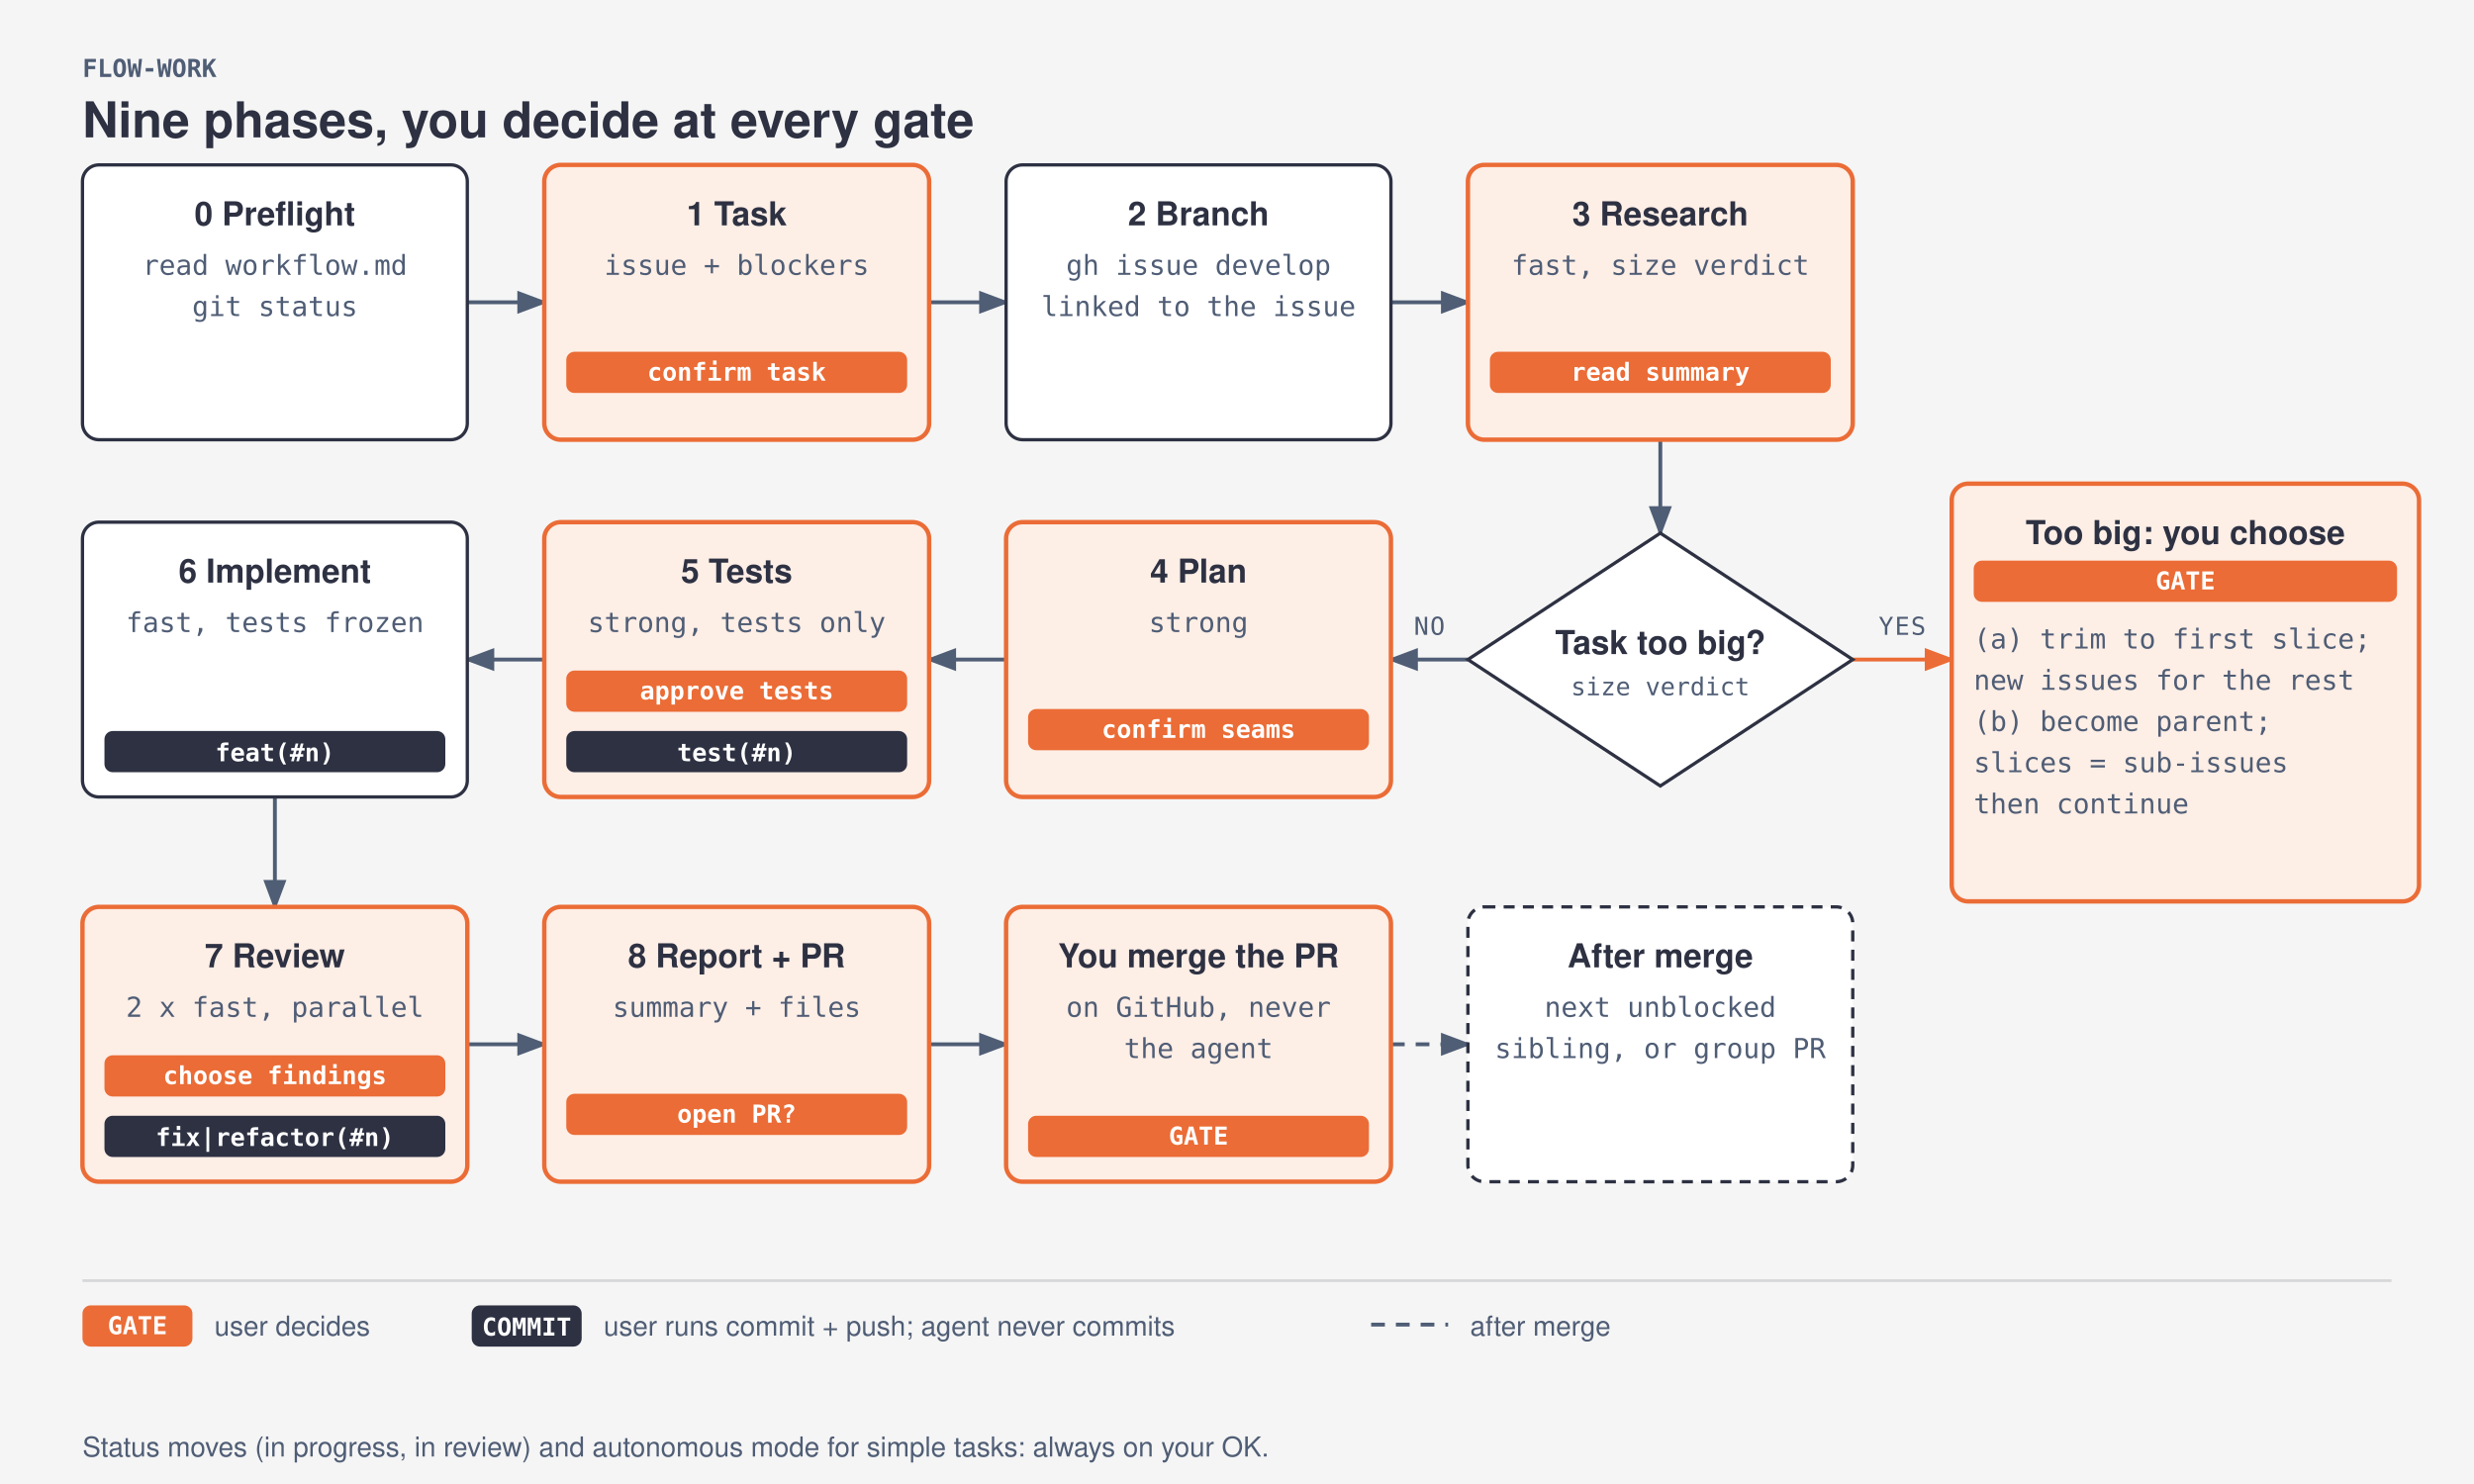
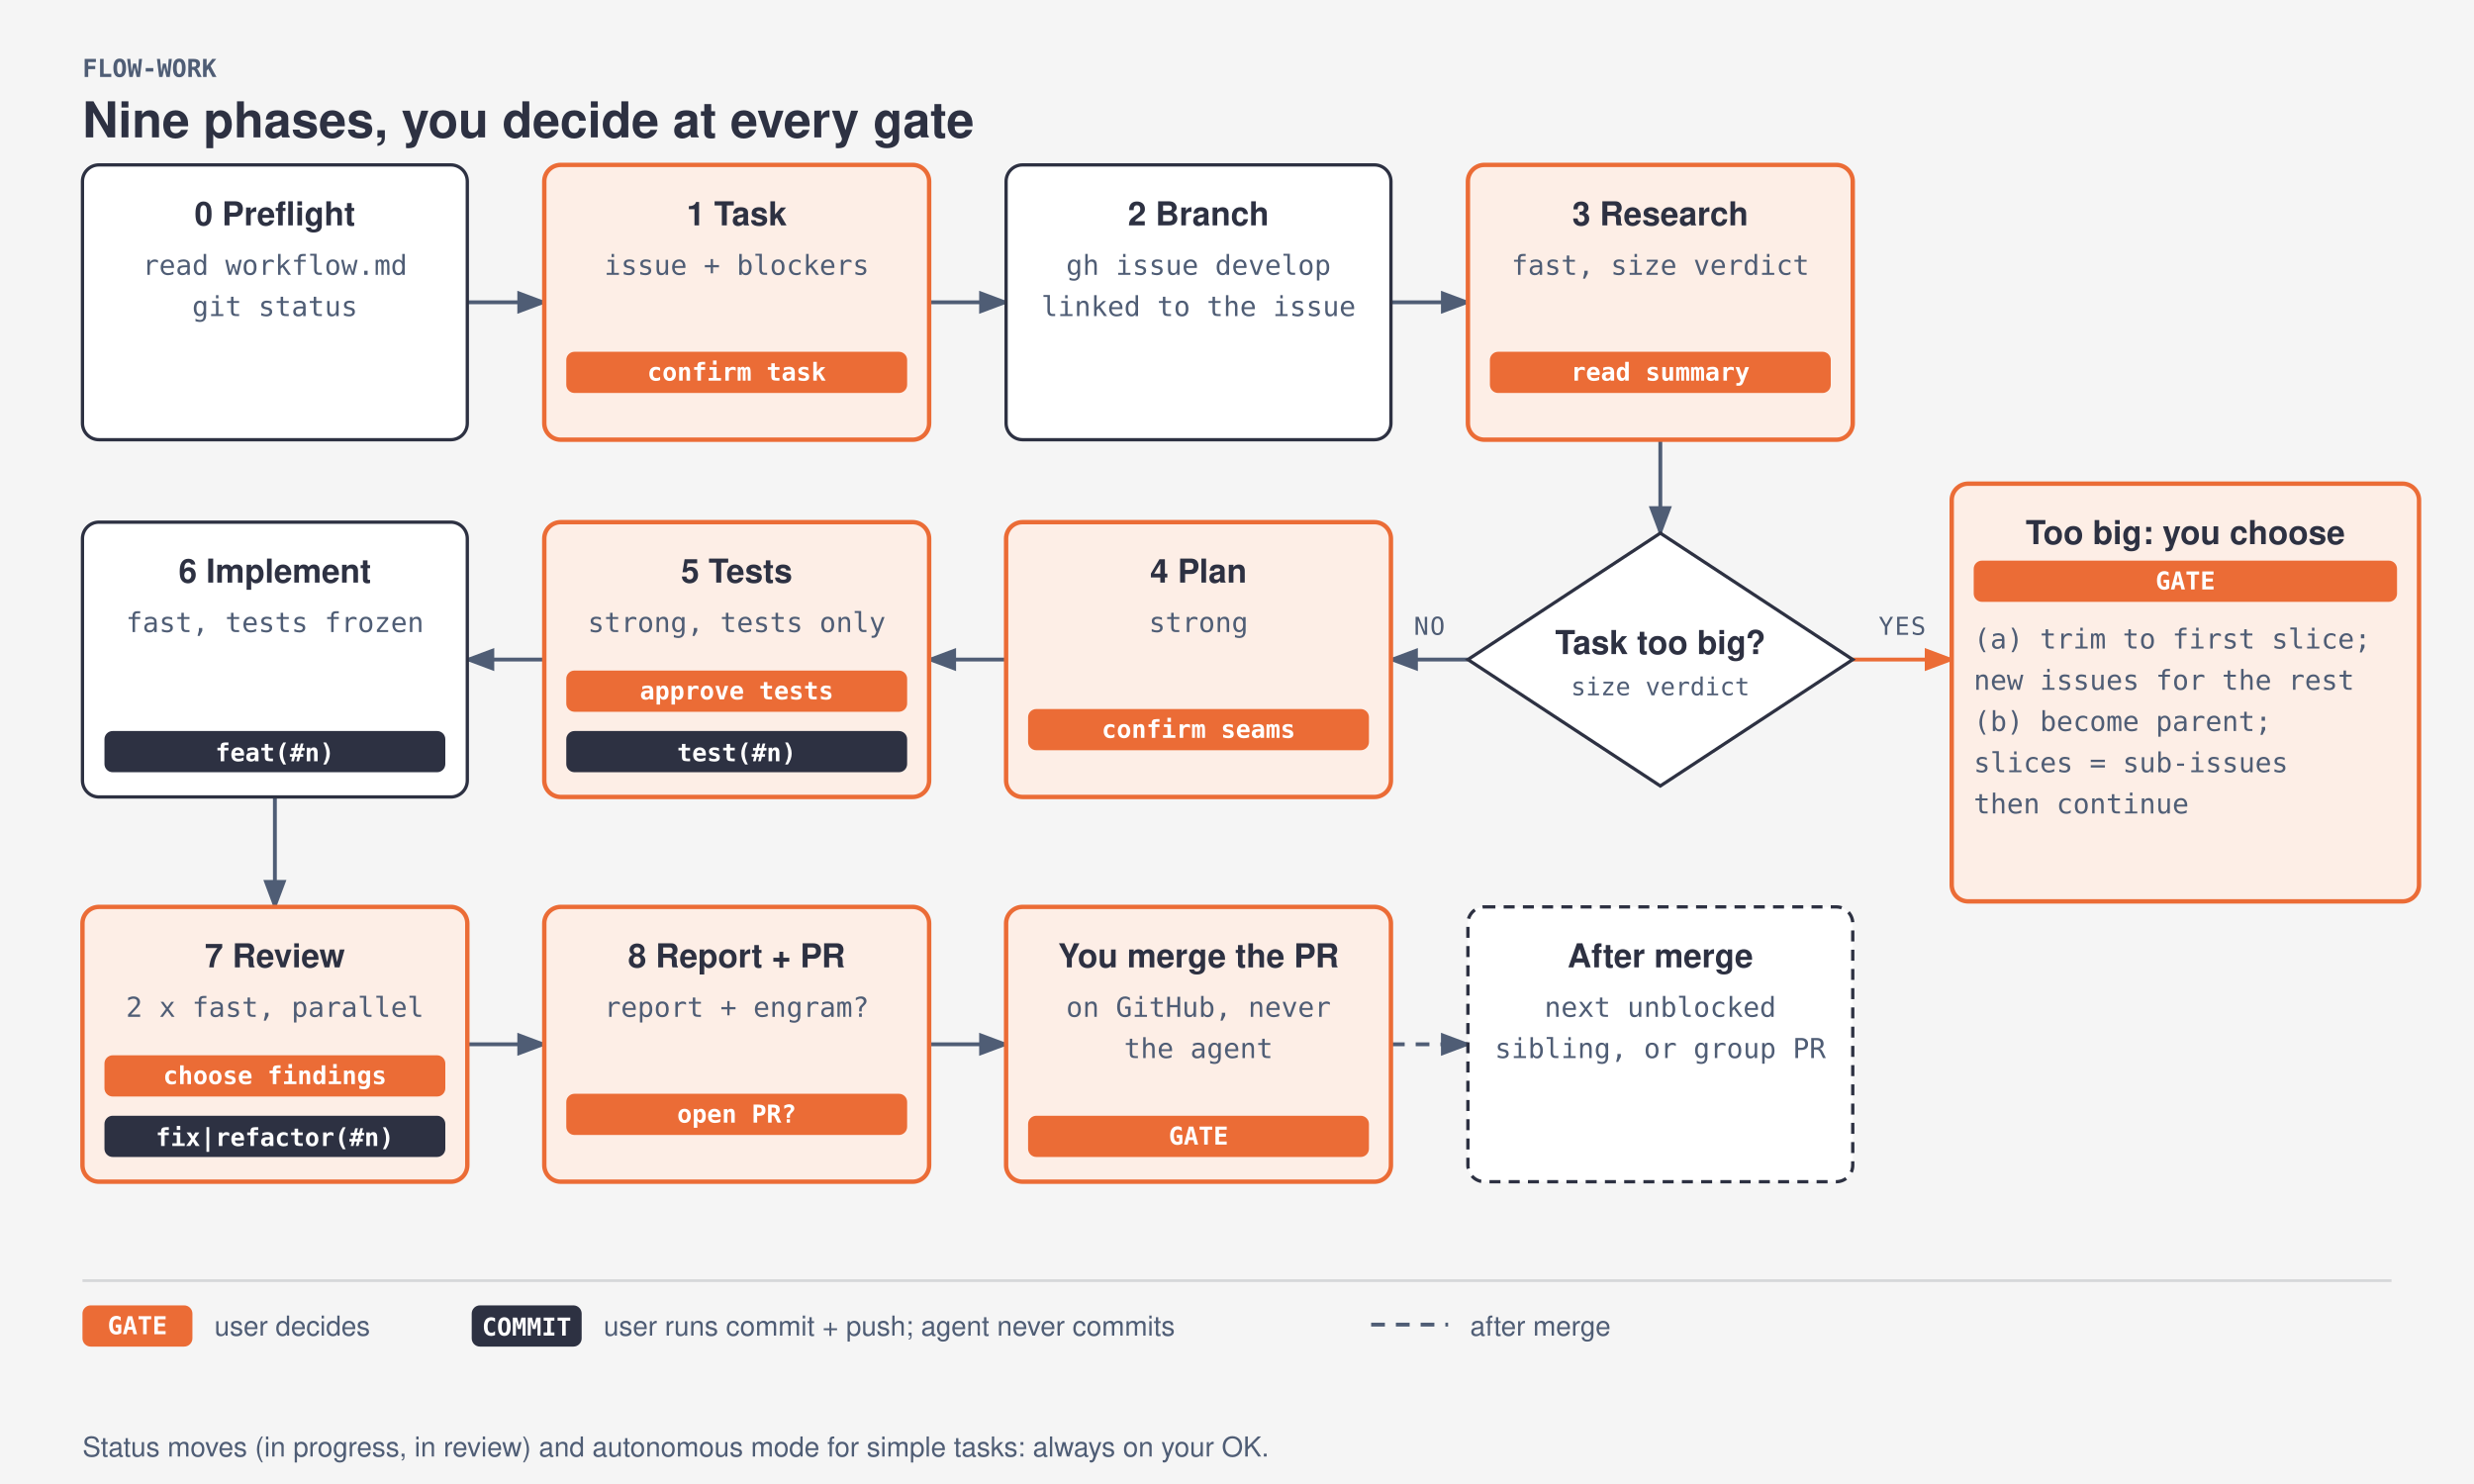
<svg xmlns="http://www.w3.org/2000/svg" viewBox="0 0 900 540" width="900" height="540" role="img" aria-labelledby="flow-work-phases-title flow-work-phases-desc">
  <defs>
    <marker id="flow-work-phases-a" markerWidth="8" markerHeight="6" refX="7" refY="3" orient="auto">
      <polygon points="0 0,8 3,0 6" fill="#4f5d75" />
    </marker>
    <marker id="flow-work-phases-as" markerWidth="8" markerHeight="6" refX="7" refY="3" orient="auto-start-reverse">
      <polygon points="0 0,8 3,0 6" fill="#4f5d75" />
    </marker>
    <marker id="flow-work-phases-l" markerWidth="8" markerHeight="6" refX="7" refY="3" orient="auto">
      <polygon points="0 0,8 3,0 6" fill="#2e5aa8" />
    </marker>
    <marker id="flow-work-phases-c" markerWidth="8" markerHeight="6" refX="7" refY="3" orient="auto">
      <polygon points="0 0,8 3,0 6" fill="#eb6c36" />
    </marker>
  </defs>
  <rect width="100%" height="100%" fill="#f5f5f5" />
  <path d="M170,110.0 L198,110.0" fill="none" stroke="#4f5d75" stroke-width="1.4" marker-end="url(#flow-work-phases-a)" />
  <path d="M338,110.0 L366,110.0" fill="none" stroke="#4f5d75" stroke-width="1.4" marker-end="url(#flow-work-phases-a)" />
  <path d="M506,110.0 L534,110.0" fill="none" stroke="#4f5d75" stroke-width="1.4" marker-end="url(#flow-work-phases-a)" />
  <path d="M604,160 L604,194" fill="none" stroke="#4f5d75" stroke-width="1.4" marker-end="url(#flow-work-phases-a)" />
  <path d="M534,240 L506,240" fill="none" stroke="#4f5d75" stroke-width="1.4" marker-end="url(#flow-work-phases-a)" />
  <rect x="509.8" y="222" width="20.4" height="13" rx="2" fill="#f5f5f5" />
  <text x="520" y="231" fill="#4f5d75" font-size="9" font-family="ui-monospace,'SF Mono',Menlo,Consolas,monospace" text-anchor="middle" letter-spacing="0.05em">NO</text>
  <path d="M674,240 L710,240" fill="none" stroke="#eb6c36" stroke-width="1.4" marker-end="url(#flow-work-phases-c)" />
  <rect x="678.7" y="222" width="26.6" height="13" rx="2" fill="#f5f5f5" />
  <text x="692" y="231" fill="#4f5d75" font-size="9" font-family="ui-monospace,'SF Mono',Menlo,Consolas,monospace" text-anchor="middle" letter-spacing="0.05em">YES</text>
  <path d="M366,240.0 L338,240.0" fill="none" stroke="#4f5d75" stroke-width="1.4" marker-end="url(#flow-work-phases-a)" />
  <path d="M198,240.0 L170,240.0" fill="none" stroke="#4f5d75" stroke-width="1.4" marker-end="url(#flow-work-phases-a)" />
  <path d="M100,290 L100,330" fill="none" stroke="#4f5d75" stroke-width="1.4" marker-end="url(#flow-work-phases-a)" />
  <path d="M170,380.0 L198,380.0" fill="none" stroke="#4f5d75" stroke-width="1.4" marker-end="url(#flow-work-phases-a)" />
  <path d="M338,380.0 L366,380.0" fill="none" stroke="#4f5d75" stroke-width="1.4" marker-end="url(#flow-work-phases-a)" />
  <path d="M506,380.0 L534,380.0" fill="none" stroke="#4f5d75" stroke-width="1.4" stroke-dasharray="5,4" marker-end="url(#flow-work-phases-a)" />
  <line x1="30" y1="466" x2="870" y2="466" stroke="rgba(45,49,66,0.15)" />
  <rect x="171.6" y="475" width="40" height="15" rx="3" fill="#2d3142" />
  <line x1="498.8" y1="482" x2="526.8" y2="482" stroke="#4f5d75" stroke-width="1.4" stroke-dasharray="5,4" />
  <text x="30" y="28" fill="#4f5d75" font-size="9" font-weight="600" font-family="ui-monospace,'SF Mono',Menlo,Consolas,monospace" text-anchor="start">FLOW-WORK</text>
  <text x="30" y="50" fill="#2d3142" font-size="18" font-weight="700" font-family="-apple-system,'Segoe UI',Helvetica,Arial,sans-serif" text-anchor="start">Nine phases, you decide at every gate</text>
  <rect x="30" y="60" width="140" height="100" rx="6" fill="#f5f5f5" />
  <rect x="30" y="60" width="140" height="100" rx="6" fill="#fff" stroke="#2d3142" stroke-width="1.2" />
  <text x="100.0" y="82" fill="#2d3142" font-size="12" font-weight="700" font-family="-apple-system,'Segoe UI',Helvetica,Arial,sans-serif" text-anchor="middle">0 Preflight</text>
  <text x="100.0" y="100" fill="#4f5d75" font-size="10" font-weight="400" font-family="ui-monospace,'SF Mono',Menlo,Consolas,monospace" text-anchor="middle">read workflow.md</text>
  <text x="100.0" y="115" fill="#4f5d75" font-size="10" font-weight="400" font-family="ui-monospace,'SF Mono',Menlo,Consolas,monospace" text-anchor="middle">git status</text>
  <rect x="198" y="60" width="140" height="100" rx="6" fill="#f5f5f5" />
  <rect x="198" y="60" width="140" height="100" rx="6" fill="#fdeee6" stroke="#eb6c36" stroke-width="1.6" />
  <text x="268.0" y="82" fill="#2d3142" font-size="12" font-weight="700" font-family="-apple-system,'Segoe UI',Helvetica,Arial,sans-serif" text-anchor="middle">1 Task</text>
  <text x="268.0" y="100" fill="#4f5d75" font-size="10" font-weight="400" font-family="ui-monospace,'SF Mono',Menlo,Consolas,monospace" text-anchor="middle">issue + blockers</text>
  <rect x="206" y="128" width="124" height="15" rx="3" fill="#eb6c36" />
  <text x="268.0" y="138.5" fill="#fff" font-size="9" font-weight="600" font-family="ui-monospace,'SF Mono',Menlo,Consolas,monospace" text-anchor="middle">confirm task</text>
  <rect x="366" y="60" width="140" height="100" rx="6" fill="#f5f5f5" />
  <rect x="366" y="60" width="140" height="100" rx="6" fill="#fff" stroke="#2d3142" stroke-width="1.2" />
  <text x="436.0" y="82" fill="#2d3142" font-size="12" font-weight="700" font-family="-apple-system,'Segoe UI',Helvetica,Arial,sans-serif" text-anchor="middle">2 Branch</text>
  <text x="436.0" y="100" fill="#4f5d75" font-size="10" font-weight="400" font-family="ui-monospace,'SF Mono',Menlo,Consolas,monospace" text-anchor="middle">gh issue develop</text>
  <text x="436.0" y="115" fill="#4f5d75" font-size="10" font-weight="400" font-family="ui-monospace,'SF Mono',Menlo,Consolas,monospace" text-anchor="middle">linked to the issue</text>
  <rect x="534" y="60" width="140" height="100" rx="6" fill="#f5f5f5" />
  <rect x="534" y="60" width="140" height="100" rx="6" fill="#fdeee6" stroke="#eb6c36" stroke-width="1.6" />
  <text x="604.0" y="82" fill="#2d3142" font-size="12" font-weight="700" font-family="-apple-system,'Segoe UI',Helvetica,Arial,sans-serif" text-anchor="middle">3 Research</text>
  <text x="604.0" y="100" fill="#4f5d75" font-size="10" font-weight="400" font-family="ui-monospace,'SF Mono',Menlo,Consolas,monospace" text-anchor="middle">fast, size verdict</text>
  <rect x="542" y="128" width="124" height="15" rx="3" fill="#eb6c36" />
  <text x="604.0" y="138.5" fill="#fff" font-size="9" font-weight="600" font-family="ui-monospace,'SF Mono',Menlo,Consolas,monospace" text-anchor="middle">read summary</text>
  <rect x="366" y="190" width="140" height="100" rx="6" fill="#f5f5f5" />
  <rect x="366" y="190" width="140" height="100" rx="6" fill="#fdeee6" stroke="#eb6c36" stroke-width="1.6" />
  <text x="436.0" y="212" fill="#2d3142" font-size="12" font-weight="700" font-family="-apple-system,'Segoe UI',Helvetica,Arial,sans-serif" text-anchor="middle">4 Plan</text>
  <text x="436.0" y="230" fill="#4f5d75" font-size="10" font-weight="400" font-family="ui-monospace,'SF Mono',Menlo,Consolas,monospace" text-anchor="middle">strong</text>
  <rect x="374" y="258" width="124" height="15" rx="3" fill="#eb6c36" />
  <text x="436.0" y="268.5" fill="#fff" font-size="9" font-weight="600" font-family="ui-monospace,'SF Mono',Menlo,Consolas,monospace" text-anchor="middle">confirm seams</text>
  <rect x="198" y="190" width="140" height="100" rx="6" fill="#f5f5f5" />
  <rect x="198" y="190" width="140" height="100" rx="6" fill="#fdeee6" stroke="#eb6c36" stroke-width="1.6" />
  <text x="268.0" y="212" fill="#2d3142" font-size="12" font-weight="700" font-family="-apple-system,'Segoe UI',Helvetica,Arial,sans-serif" text-anchor="middle">5 Tests</text>
  <text x="268.0" y="230" fill="#4f5d75" font-size="10" font-weight="400" font-family="ui-monospace,'SF Mono',Menlo,Consolas,monospace" text-anchor="middle">strong, tests only</text>
  <rect x="206" y="244" width="124" height="15" rx="3" fill="#eb6c36" />
  <text x="268.0" y="254.5" fill="#fff" font-size="9" font-weight="600" font-family="ui-monospace,'SF Mono',Menlo,Consolas,monospace" text-anchor="middle">approve tests</text>
  <rect x="206" y="266" width="124" height="15" rx="3" fill="#2d3142" />
  <text x="268.0" y="277" fill="#fff" font-size="9" font-weight="600" font-family="ui-monospace,'SF Mono',Menlo,Consolas,monospace" text-anchor="middle">test(#n)</text>
  <rect x="30" y="190" width="140" height="100" rx="6" fill="#f5f5f5" />
  <rect x="30" y="190" width="140" height="100" rx="6" fill="#fff" stroke="#2d3142" stroke-width="1.2" />
  <text x="100.0" y="212" fill="#2d3142" font-size="12" font-weight="700" font-family="-apple-system,'Segoe UI',Helvetica,Arial,sans-serif" text-anchor="middle">6 Implement</text>
  <text x="100.0" y="230" fill="#4f5d75" font-size="10" font-weight="400" font-family="ui-monospace,'SF Mono',Menlo,Consolas,monospace" text-anchor="middle">fast, tests frozen</text>
  <rect x="38" y="266" width="124" height="15" rx="3" fill="#2d3142" />
  <text x="100.0" y="277" fill="#fff" font-size="9" font-weight="600" font-family="ui-monospace,'SF Mono',Menlo,Consolas,monospace" text-anchor="middle">feat(#n)</text>
  <rect x="30" y="330" width="140" height="100" rx="6" fill="#f5f5f5" />
  <rect x="30" y="330" width="140" height="100" rx="6" fill="#fdeee6" stroke="#eb6c36" stroke-width="1.6" />
  <text x="100.0" y="352" fill="#2d3142" font-size="12" font-weight="700" font-family="-apple-system,'Segoe UI',Helvetica,Arial,sans-serif" text-anchor="middle">7 Review</text>
  <text x="100.0" y="370" fill="#4f5d75" font-size="10" font-weight="400" font-family="ui-monospace,'SF Mono',Menlo,Consolas,monospace" text-anchor="middle">2 x fast, parallel</text>
  <rect x="38" y="384" width="124" height="15" rx="3" fill="#eb6c36" />
  <text x="100.0" y="394.5" fill="#fff" font-size="9" font-weight="600" font-family="ui-monospace,'SF Mono',Menlo,Consolas,monospace" text-anchor="middle">choose findings</text>
  <rect x="38" y="406" width="124" height="15" rx="3" fill="#2d3142" />
  <text x="100.0" y="417" fill="#fff" font-size="9" font-weight="600" font-family="ui-monospace,'SF Mono',Menlo,Consolas,monospace" text-anchor="middle">fix|refactor(#n)</text>
  <rect x="198" y="330" width="140" height="100" rx="6" fill="#f5f5f5" />
  <rect x="198" y="330" width="140" height="100" rx="6" fill="#fdeee6" stroke="#eb6c36" stroke-width="1.6" />
  <text x="268.0" y="352" fill="#2d3142" font-size="12" font-weight="700" font-family="-apple-system,'Segoe UI',Helvetica,Arial,sans-serif" text-anchor="middle">8 Report + PR</text>
-   <text x="268.0" y="370" fill="#4f5d75" font-size="10" font-weight="400" font-family="ui-monospace,'SF Mono',Menlo,Consolas,monospace" text-anchor="middle">summary + files</text>
+   <text x="268.0" y="370" fill="#4f5d75" font-size="10" font-weight="400" font-family="ui-monospace,'SF Mono',Menlo,Consolas,monospace" text-anchor="middle">report + engram?</text>
  <rect x="206" y="398" width="124" height="15" rx="3" fill="#eb6c36" />
  <text x="268.0" y="408.5" fill="#fff" font-size="9" font-weight="600" font-family="ui-monospace,'SF Mono',Menlo,Consolas,monospace" text-anchor="middle">open PR?</text>
  <rect x="366" y="330" width="140" height="100" rx="6" fill="#f5f5f5" />
  <rect x="366" y="330" width="140" height="100" rx="6" fill="#fdeee6" stroke="#eb6c36" stroke-width="1.6" />
  <text x="436.0" y="352" fill="#2d3142" font-size="12" font-weight="700" font-family="-apple-system,'Segoe UI',Helvetica,Arial,sans-serif" text-anchor="middle">You merge the PR</text>
  <text x="436.0" y="370" fill="#4f5d75" font-size="10" font-weight="400" font-family="ui-monospace,'SF Mono',Menlo,Consolas,monospace" text-anchor="middle">on GitHub, never</text>
  <text x="436.0" y="385" fill="#4f5d75" font-size="10" font-weight="400" font-family="ui-monospace,'SF Mono',Menlo,Consolas,monospace" text-anchor="middle">the agent</text>
  <rect x="374" y="406" width="124" height="15" rx="3" fill="#eb6c36" />
  <text x="436.0" y="416.5" fill="#fff" font-size="9" font-weight="600" font-family="ui-monospace,'SF Mono',Menlo,Consolas,monospace" text-anchor="middle">GATE</text>
  <rect x="534" y="330" width="140" height="100" rx="6" fill="#f5f5f5" />
  <rect x="534" y="330" width="140" height="100" rx="6" fill="#fff" stroke="#2d3142" stroke-width="1.2" stroke-dasharray="4,3" />
  <text x="604.0" y="352" fill="#2d3142" font-size="12" font-weight="700" font-family="-apple-system,'Segoe UI',Helvetica,Arial,sans-serif" text-anchor="middle">After merge</text>
  <text x="604.0" y="370" fill="#4f5d75" font-size="10" font-weight="400" font-family="ui-monospace,'SF Mono',Menlo,Consolas,monospace" text-anchor="middle">next unblocked</text>
  <text x="604.0" y="385" fill="#4f5d75" font-size="10" font-weight="400" font-family="ui-monospace,'SF Mono',Menlo,Consolas,monospace" text-anchor="middle">sibling, or group PR</text>
  <polygon points="604,194 674,240 604,286 534,240" fill="#f5f5f5" />
  <polygon points="604,194 674,240 604,286 534,240" fill="#fff" stroke="#2d3142" stroke-width="1.2" />
  <text x="604" y="238" fill="#2d3142" font-size="12" font-weight="700" font-family="-apple-system,'Segoe UI',Helvetica,Arial,sans-serif" text-anchor="middle">Task too big?</text>
  <text x="604" y="253" fill="#4f5d75" font-size="9" font-weight="400" font-family="ui-monospace,'SF Mono',Menlo,Consolas,monospace" text-anchor="middle">size verdict</text>
  <rect x="710" y="176" width="170" height="152" rx="6" fill="#f5f5f5" />
  <rect x="710" y="176" width="170" height="152" rx="6" fill="#fdeee6" stroke="#eb6c36" stroke-width="1.6" />
  <text x="795.0" y="198" fill="#2d3142" font-size="12" font-weight="700" font-family="-apple-system,'Segoe UI',Helvetica,Arial,sans-serif" text-anchor="middle">Too big: you choose</text>
  <rect x="718" y="204" width="154" height="15" rx="3" fill="#eb6c36" />
  <text x="795.0" y="214.5" fill="#fff" font-size="9" font-weight="600" font-family="ui-monospace,'SF Mono',Menlo,Consolas,monospace" text-anchor="middle">GATE</text>
  <text x="718" y="236" fill="#4f5d75" font-size="10" font-weight="400" font-family="ui-monospace,'SF Mono',Menlo,Consolas,monospace" text-anchor="start">(a) trim to first slice;</text>
  <text x="718" y="251" fill="#4f5d75" font-size="10" font-weight="400" font-family="ui-monospace,'SF Mono',Menlo,Consolas,monospace" text-anchor="start">new issues for the rest</text>
  <text x="718" y="266" fill="#4f5d75" font-size="10" font-weight="400" font-family="ui-monospace,'SF Mono',Menlo,Consolas,monospace" text-anchor="start">(b) become parent;</text>
  <text x="718" y="281" fill="#4f5d75" font-size="10" font-weight="400" font-family="ui-monospace,'SF Mono',Menlo,Consolas,monospace" text-anchor="start">slices = sub-issues</text>
  <text x="718" y="296" fill="#4f5d75" font-size="10" font-weight="400" font-family="ui-monospace,'SF Mono',Menlo,Consolas,monospace" text-anchor="start">then continue</text>
  <rect x="30" y="475" width="40" height="15" rx="3" fill="#eb6c36" />
  <text x="50.0" y="485.5" fill="#fff" font-size="9" font-weight="600" font-family="ui-monospace,'SF Mono',Menlo,Consolas,monospace" text-anchor="middle">GATE</text>
  <text x="78" y="486" fill="#4f5d75" font-size="10" font-weight="400" font-family="-apple-system,'Segoe UI',Helvetica,Arial,sans-serif" text-anchor="start">user decides</text>
  <text x="191.6" y="486" fill="#fff" font-size="9" font-weight="600" font-family="ui-monospace,'SF Mono',Menlo,Consolas,monospace" text-anchor="middle">COMMIT</text>
  <text x="219.6" y="486" fill="#4f5d75" font-size="10" font-weight="400" font-family="-apple-system,'Segoe UI',Helvetica,Arial,sans-serif" text-anchor="start">user runs commit + push; agent never commits</text>
  <text x="534.8" y="486" fill="#4f5d75" font-size="10" font-weight="400" font-family="-apple-system,'Segoe UI',Helvetica,Arial,sans-serif" text-anchor="start">after merge</text>
  <text x="30" y="530" fill="#4f5d75" font-size="10" font-weight="400" font-family="-apple-system,'Segoe UI',Helvetica,Arial,sans-serif" text-anchor="start">Status moves (in progress, in review) and autonomous mode for simple tasks: always on your OK.</text>
</svg>
